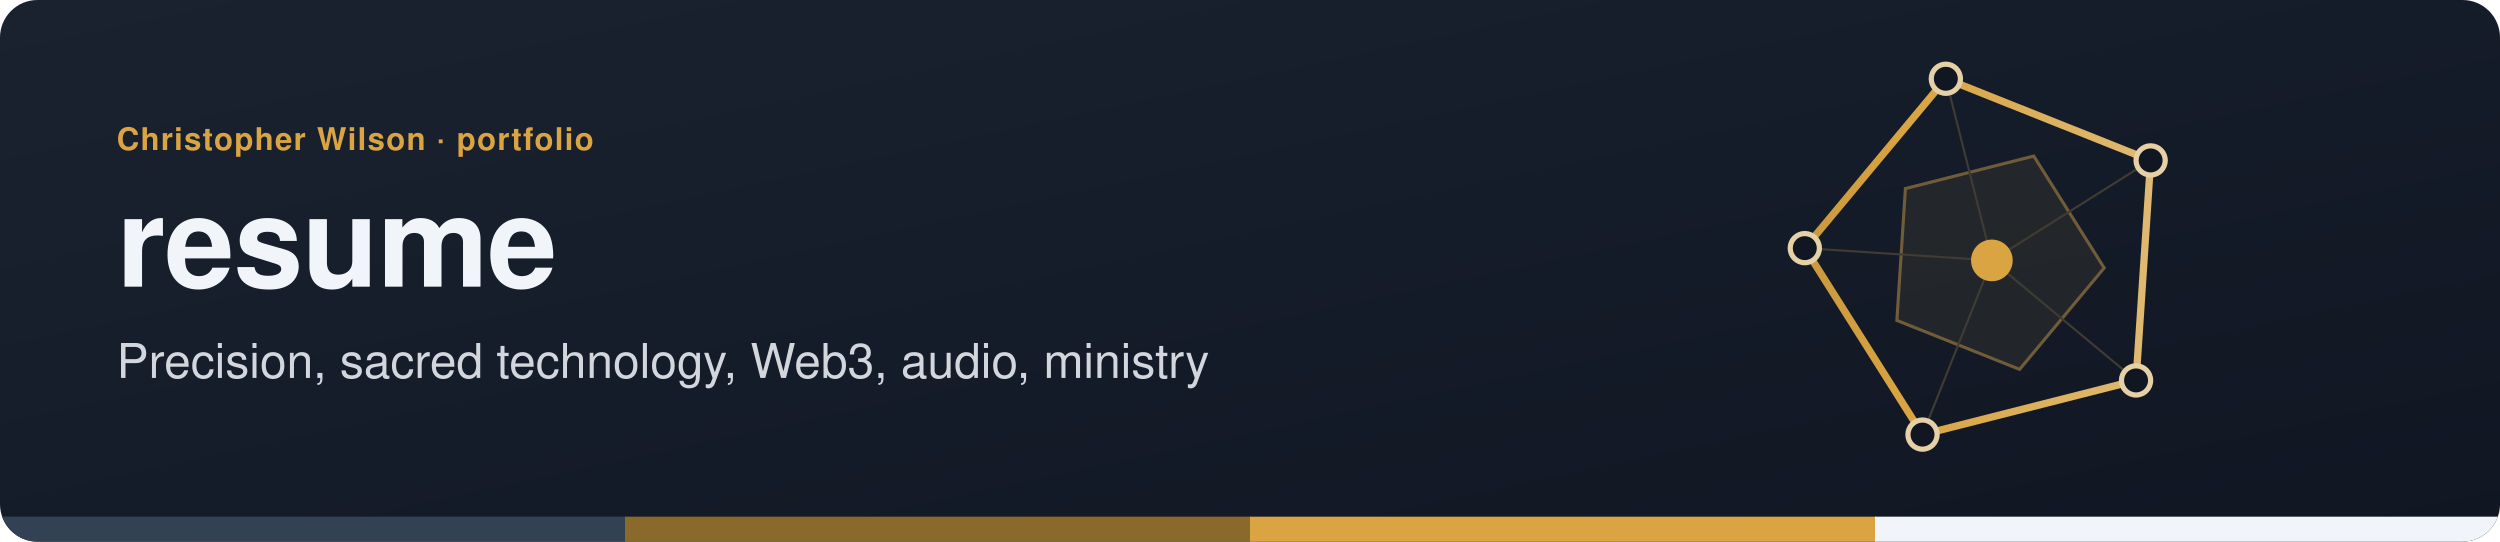
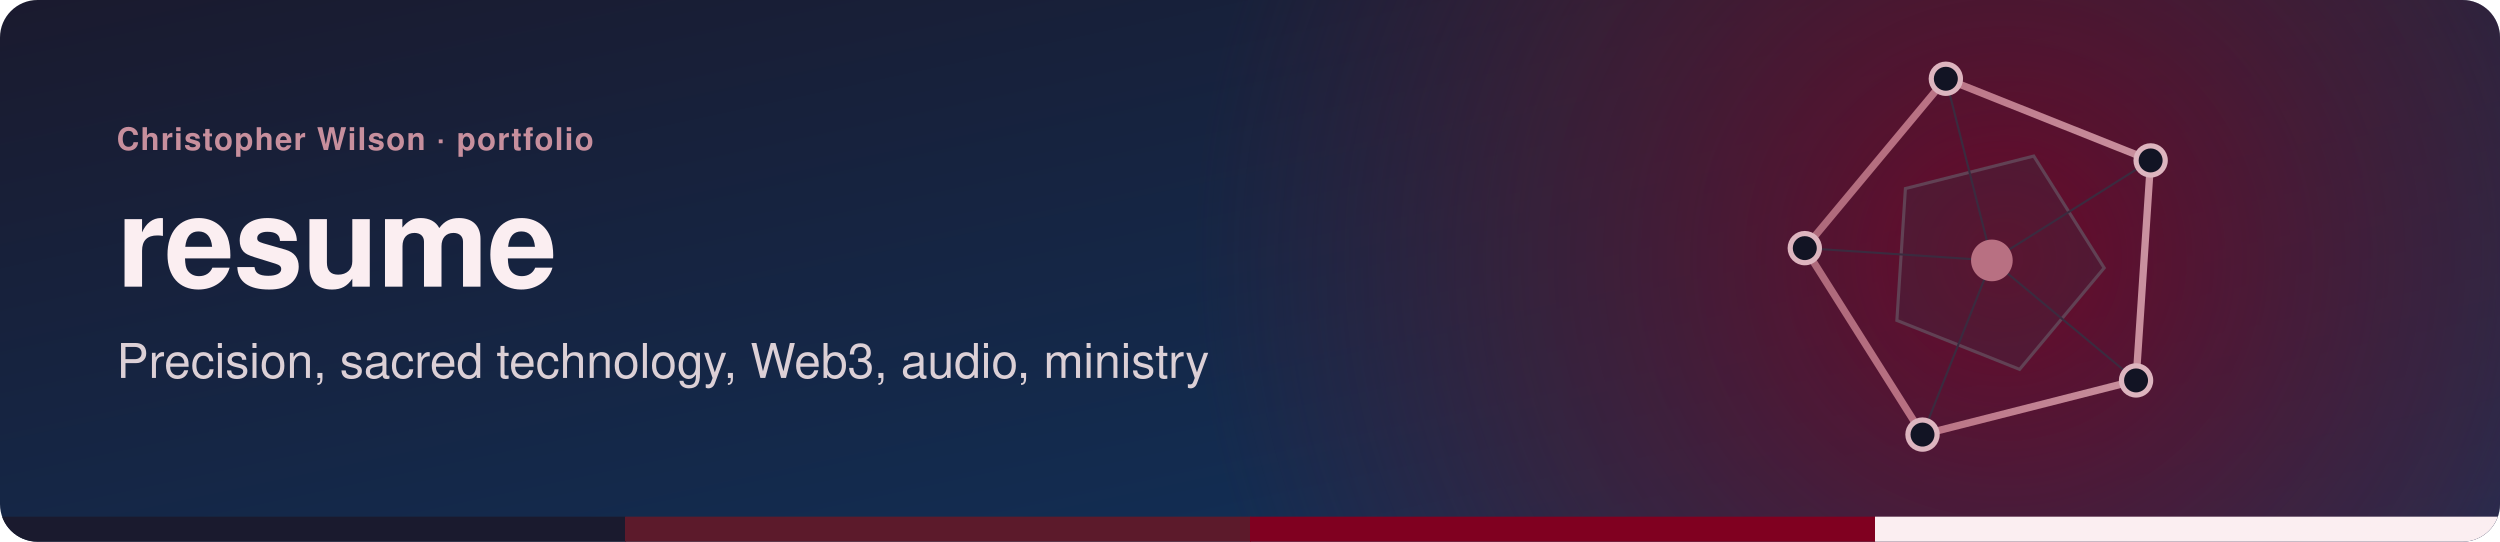
<svg xmlns="http://www.w3.org/2000/svg" width="1200" height="260" viewBox="0 0 1200 260" role="img" aria-labelledby="t d">
  <style>
    /* Motion only for readers who have not asked for less. Outside this block everything is in its finished state. */
    @media (prefers-reduced-motion: no-preference) {
      .draw { stroke-dasharray: 100; animation: draw 2.6s cubic-bezier(.4,0,.2,1) both; }
      .arrive { animation: arrive .5s ease-out both; }
      .breathe { transform-box: fill-box; transform-origin: center; animation: breathe 8s steps(48) 3s infinite; }
      .halo { transform-box: fill-box; transform-origin: center; animation: halo 5s steps(60) 3.6s infinite; }
    }
    @keyframes draw { from { stroke-dashoffset: 100 } to { stroke-dashoffset: 0 } }
    @keyframes arrive { from { opacity: 0 } to { opacity: 1 } }
    @keyframes breathe { 0%, 100% { transform: scale(1) } 50% { transform: scale(1.07) } }
    @keyframes halo { 0% { opacity: .55; transform: scale(1) } 70%, 100% { opacity: 0; transform: scale(2.1) } }
    .halo { opacity: 0 }
  </style>
  <defs>
    <linearGradient id="ground" x1="0" y1="0" x2="1" y2="1">
-       <stop offset="0" stop-color="#1a2230" />
-       <stop offset="1" stop-color="#101622" />
+       <stop offset="0" stop-color="#1a1a2e" />
+       <stop offset="1" stop-color="#0f3460" />
    </linearGradient>
    <linearGradient id="line" gradientUnits="userSpaceOnUse" x1="668" y1="0" x2="1160" y2="0">
-       <stop offset="0.00" stop-color="#8a6a2a" />
-       <stop offset="0.50" stop-color="#d9a441" />
-       <stop offset="1.00" stop-color="#e6d1a6" />
+       <stop offset="0.00" stop-color="#804c5a" />
+       <stop offset="0.50" stop-color="#b87082" />
+       <stop offset="1.00" stop-color="#ddb5bf" />
    </linearGradient>
    <linearGradient id="fade" gradientUnits="userSpaceOnUse" x1="620" y1="0" x2="1200" y2="0">
-       <stop offset="0" stop-color="#d9a441" stop-opacity="0" />
-       <stop offset=".35" stop-color="#d9a441" />
-       <stop offset="1" stop-color="#e6d1a6" />
+       <stop offset="0" stop-color="#b87082" stop-opacity="0" />
+       <stop offset=".35" stop-color="#b87082" />
+       <stop offset="1" stop-color="#ddb5bf" />
    </linearGradient>
    <clipPath id="card">
      <rect width="1200" height="260" rx="18" />
    </clipPath>
+     <radialGradient id="ember" gradientUnits="userSpaceOnUse" cx="962" cy="124" r="390">
+       <stop offset="0" stop-color="#800020" stop-opacity=".8" />
+       <stop offset=".6" stop-color="#5c1a2b" stop-opacity=".45" />
+       <stop offset="1" stop-color="#5c1a2b" stop-opacity="0" />
+     </radialGradient>
  </defs>
  <g clip-path="url(#card)">
    <rect width="1200" height="260" fill="url(#ground)" />
-     <path d="M969.4 177.3 L910.5 153.8 L914.6 90.5 L976.2 74.9 L1010.0 128.6Z" fill="#403c33" fill-opacity=".35" stroke="#705c38" stroke-width="1.5" />
-     <path d="M956.1 125.0L1025.3 182.6" stroke="#403c33" stroke-width="1" />
-     <path d="M956.1 125.0L922.8 208.6" stroke="#403c33" stroke-width="1" />
-     <path d="M956.1 125.0L866.3 119.1" stroke="#403c33" stroke-width="1" />
-     <path d="M956.1 125.0L934.0 37.8" stroke="#403c33" stroke-width="1" />
-     <path d="M956.1 125.0L1032.3 77.0" stroke="#403c33" stroke-width="1" />
+     <rect width="1200" height="260" fill="url(#ember)" />
+     <path d="M969.4 177.3 L910.5 153.8 L914.6 90.5 L976.2 74.9 L1010.0 128.6Z" fill="#3a2b3f" fill-opacity=".35" stroke="#614154" stroke-width="1.5" />
+     <path d="M956.1 125.0L1025.3 182.6" stroke="#3a2b3f" stroke-width="1" />
+     <path d="M956.1 125.0L922.8 208.6" stroke="#3a2b3f" stroke-width="1" />
+     <path d="M956.1 125.0L866.3 119.1" stroke="#3a2b3f" stroke-width="1" />
+     <path d="M956.1 125.0L934.0 37.8" stroke="#3a2b3f" stroke-width="1" />
+     <path d="M956.1 125.0L1032.3 77.0" stroke="#3a2b3f" stroke-width="1" />
    <path class="draw" pathLength="100" d="M1025.3 182.6 L922.8 208.6 L866.3 119.1 L934.0 37.8 L1032.3 77.0Z" fill="none" stroke="url(#line)" stroke-width="3.5" stroke-linecap="round" stroke-linejoin="round" style="animation-delay:0.30s" />
-     <circle class="arrive" style="animation-delay:0.35s" cx="1025.3" cy="182.6" r="7" fill="#101622" stroke="#e6d1a6" stroke-width="2.5" />
-     <circle class="arrive" style="animation-delay:0.93s" cx="922.8" cy="208.6" r="7" fill="#101622" stroke="#e6d1a6" stroke-width="2.5" />
-     <circle class="arrive" style="animation-delay:1.51s" cx="866.3" cy="119.1" r="7" fill="#101622" stroke="#e6d1a6" stroke-width="2.5" />
-     <circle class="arrive" style="animation-delay:2.09s" cx="934.0" cy="37.8" r="7" fill="#101622" stroke="#e6d1a6" stroke-width="2.5" />
-     <circle class="arrive" style="animation-delay:2.67s" cx="1032.3" cy="77.0" r="7" fill="#101622" stroke="#e6d1a6" stroke-width="2.5" />
-     <circle class="halo" cx="956.1" cy="125.0" r="12" fill="none" stroke="#e6d1a6" stroke-width="2" />
-     <circle class="breathe" cx="956.1" cy="125.0" r="10" fill="#d9a441" />
-     <rect x="0.0" y="248" width="300.5" height="12" fill="#334155" />
-     <rect x="300.0" y="248" width="300.5" height="12" fill="#8a6a2a" />
-     <rect x="600.0" y="248" width="300.5" height="12" fill="#d9a441" />
-     <rect x="900.0" y="248" width="300.5" height="12" fill="#f1f5f9" />
+     <circle class="arrive" style="animation-delay:0.35s" cx="1025.3" cy="182.6" r="7" fill="#121424" stroke="#ddb5bf" stroke-width="2.5" />
+     <circle class="arrive" style="animation-delay:0.93s" cx="922.8" cy="208.6" r="7" fill="#121424" stroke="#ddb5bf" stroke-width="2.5" />
+     <circle class="arrive" style="animation-delay:1.51s" cx="866.3" cy="119.1" r="7" fill="#121424" stroke="#ddb5bf" stroke-width="2.5" />
+     <circle class="arrive" style="animation-delay:2.09s" cx="934.0" cy="37.8" r="7" fill="#121424" stroke="#ddb5bf" stroke-width="2.5" />
+     <circle class="arrive" style="animation-delay:2.67s" cx="1032.3" cy="77.0" r="7" fill="#121424" stroke="#ddb5bf" stroke-width="2.5" />
+     <circle class="halo" cx="956.1" cy="125.0" r="12" fill="none" stroke="#ddb5bf" stroke-width="2" />
+     <circle class="breathe" cx="956.1" cy="125.0" r="10" fill="#b87082" />
+     <rect x="0.0" y="248" width="300.5" height="12" fill="#1a1a2e" />
+     <rect x="300.0" y="248" width="300.5" height="12" fill="#5c1a2b" />
+     <rect x="600.0" y="248" width="300.5" height="12" fill="#800020" />
+     <rect x="900.0" y="248" width="300.5" height="12" fill="#fbeef1" />
    <g font-family="Helvetica Neue, Helvetica, Arial, sans-serif">
-       <text x="56" y="72.0" fill="#d9a441" font-size="15" font-weight="700" letter-spacing=".6">Christopher Wilson · portfolio</text>
-       <text x="56" y="137.6" fill="#f1f5f9" font-size="60" font-weight="700" letter-spacing="-.5">resume</text>
-       <text x="56" y="181.4" fill="#d3d7dd" font-size="23">Precision, sacred technology, Web3, audio, ministry</text>
+       <text x="56" y="72.0" fill="#c78f9d" font-size="15" font-weight="700" letter-spacing=".6">Christopher Wilson · portfolio</text>
+       <text x="56" y="137.6" fill="#fbeef1" font-size="60" font-weight="700" letter-spacing="-.5">resume</text>
+       <text x="56" y="181.4" fill="#dcd0d6" font-size="23">Precision, sacred technology, Web3, audio, ministry</text>
    </g>
  </g>
</svg>
